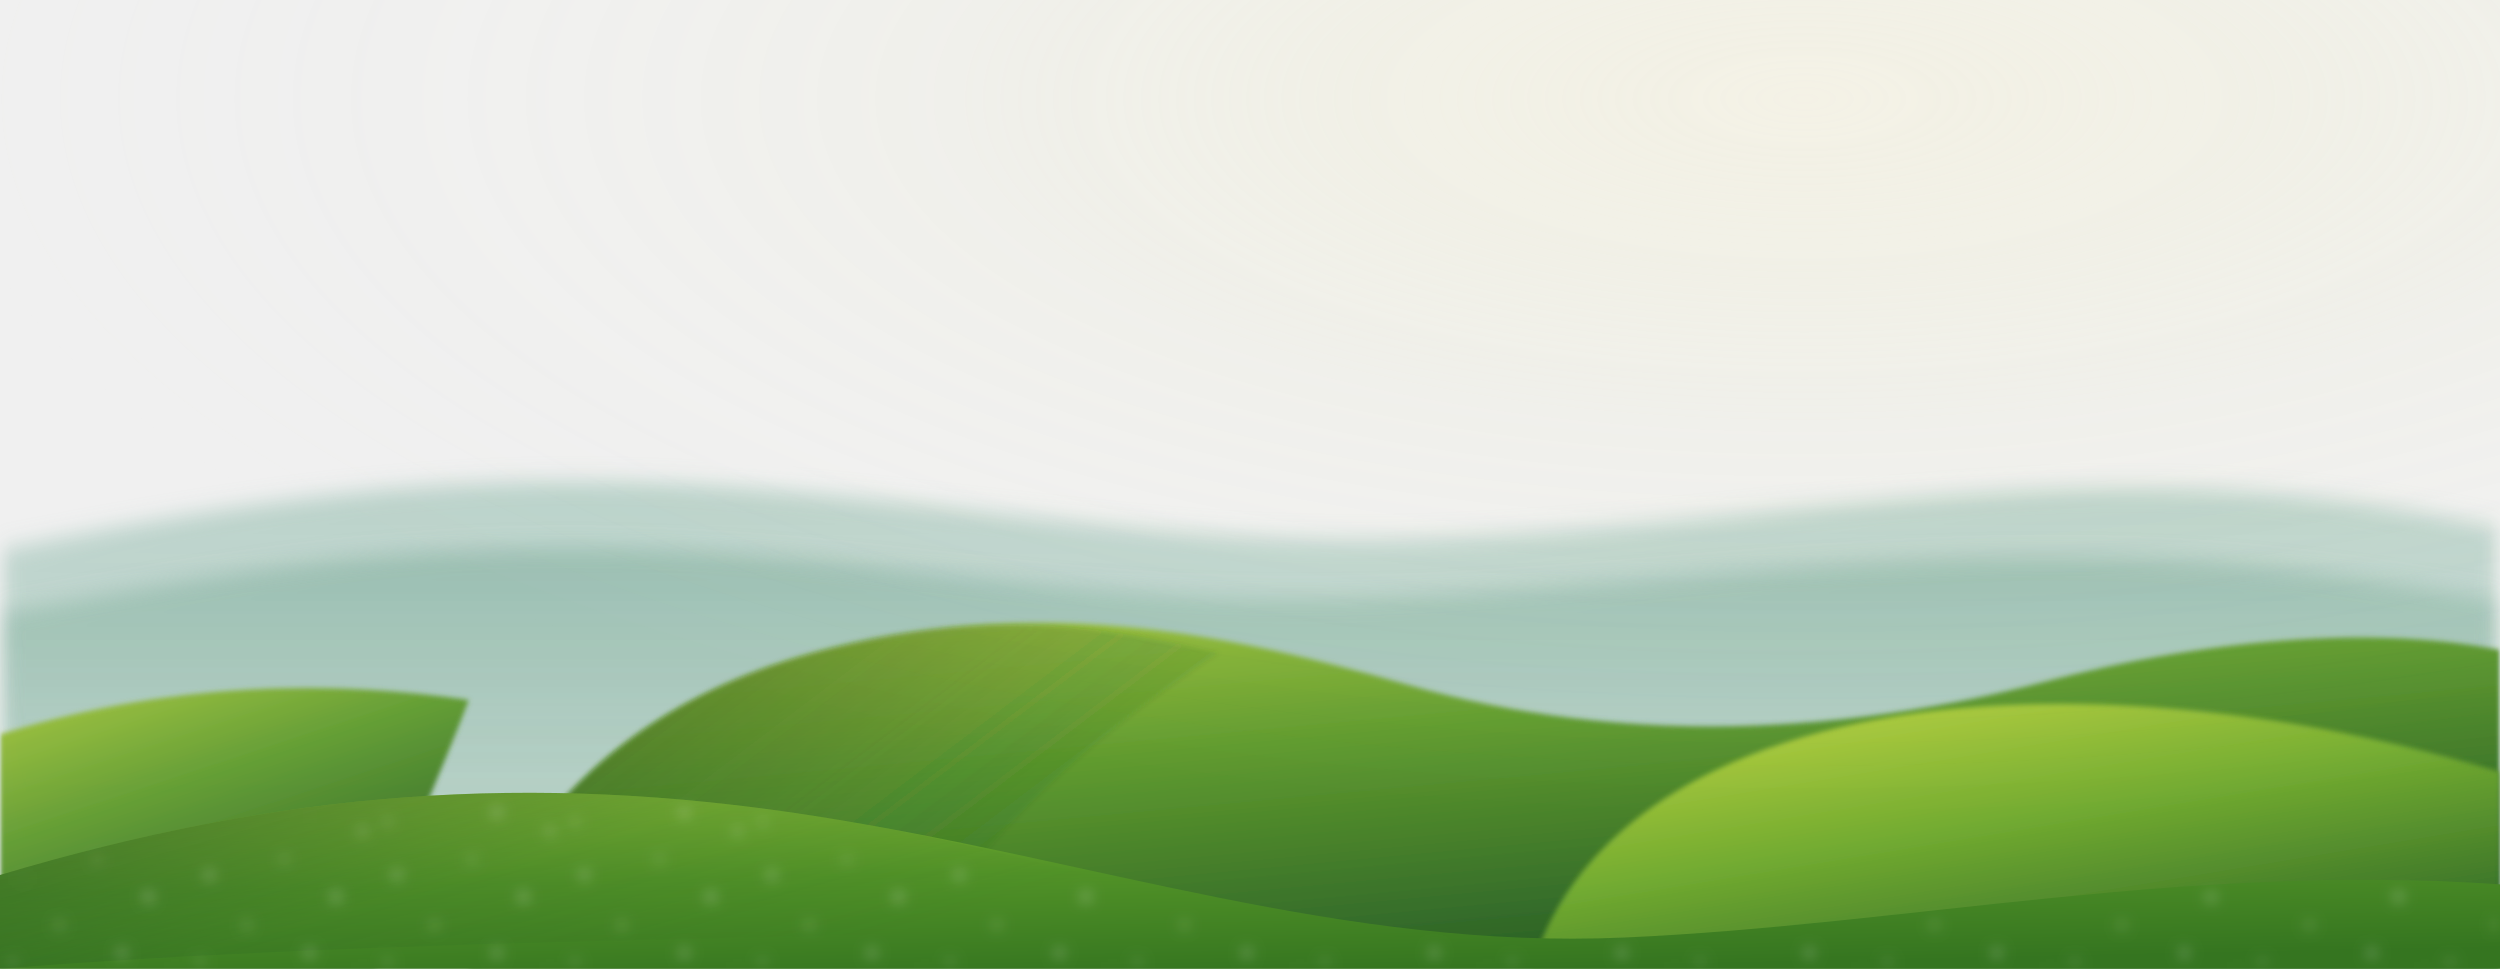
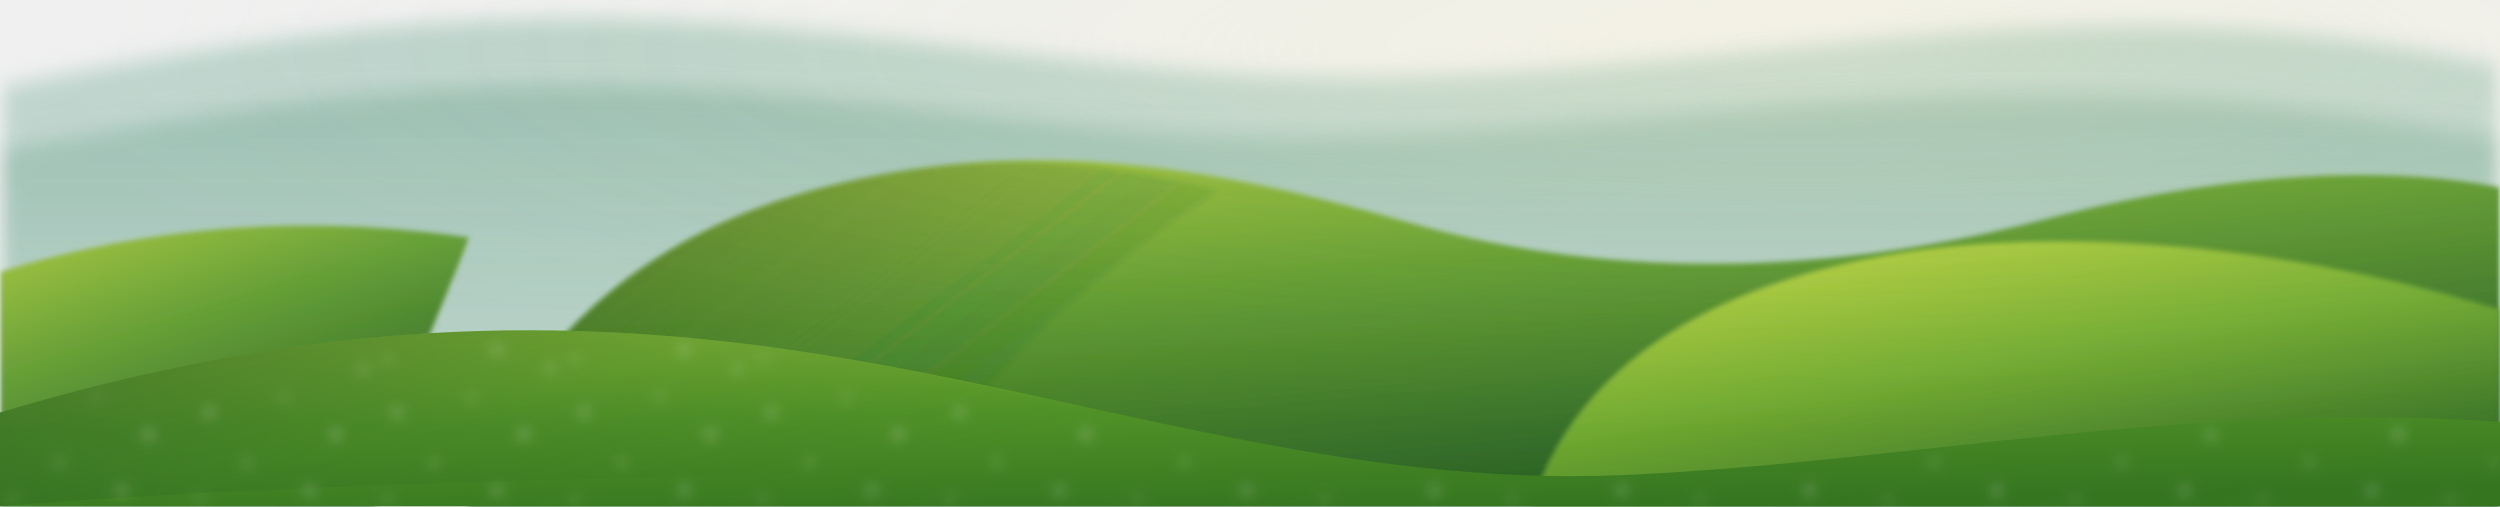
- <svg xmlns="http://www.w3.org/2000/svg" viewBox="0 0 1600 620" preserveAspectRatio="xMidYMax slice" aria-hidden="true">
+ <svg xmlns="http://www.w3.org/2000/svg" viewBox="0 296 1600 324" preserveAspectRatio="none" aria-hidden="true">
  <defs>
    <linearGradient id="far" x1="0" y1="0" x2="0" y2="1">
      <stop offset="0" stop-color="#93bcae" stop-opacity=".6" />
      <stop offset="1" stop-color="#b9d3ca" stop-opacity=".4" />
    </linearGradient>
    <linearGradient id="far2" x1="0" y1="0" x2="0" y2="1">
      <stop offset="0" stop-color="#7fae9c" stop-opacity=".7" />
      <stop offset="1" stop-color="#a6c8b8" stop-opacity=".45" />
    </linearGradient>
    <linearGradient id="mid" x1=".15" y1="0" x2=".7" y2="1">
      <stop offset="0" stop-color="#9fc23c" />
      <stop offset=".38" stop-color="#5f9a2e" />
      <stop offset="1" stop-color="#1f5526" />
    </linearGradient>
    <linearGradient id="midShade" x1="0" y1="0" x2="1" y2=".6">
      <stop offset="0" stop-color="#173f1e" stop-opacity=".55" />
      <stop offset=".6" stop-color="#1d4a24" stop-opacity=".18" />
      <stop offset="1" stop-color="#1d4a24" stop-opacity="0" />
    </linearGradient>
    <linearGradient id="right" x1=".2" y1="0" x2=".8" y2="1">
      <stop offset="0" stop-color="#b9d13f" />
      <stop offset=".45" stop-color="#72ab30" />
      <stop offset="1" stop-color="#2c6528" />
    </linearGradient>
    <linearGradient id="near" x1=".3" y1="0" x2=".6" y2="1">
      <stop offset="0" stop-color="#7bb133" />
      <stop offset=".45" stop-color="#519227" />
      <stop offset="1" stop-color="#357520" />
    </linearGradient>
    <linearGradient id="nearShade" x1="0" y1="0" x2=".85" y2=".4">
      <stop offset="0" stop-color="#19401f" stop-opacity=".5" />
      <stop offset=".55" stop-color="#1e4b25" stop-opacity=".12" />
      <stop offset="1" stop-color="#1e4b25" stop-opacity="0" />
    </linearGradient>
    <radialGradient id="sun" cx="72%" cy="10%" r="75%">
      <stop offset="0" stop-color="#fff6c9" stop-opacity=".26" />
      <stop offset=".45" stop-color="#f2f0a8" stop-opacity=".07" />
      <stop offset="1" stop-color="#ffffff" stop-opacity="0" />
    </radialGradient>
    <filter id="haze" x="-10%" y="-40%" width="120%" height="200%">
      <feGaussianBlur stdDeviation="7" />
    </filter>
    <filter id="softEdge" x="-5%" y="-20%" width="110%" height="150%">
      <feGaussianBlur stdDeviation="1.6" />
    </filter>
    <filter id="bokeh" x="-5%" y="-20%" width="110%" height="160%">
      <feGaussianBlur stdDeviation="4.5" />
    </filter>
    <pattern id="flowers" width="120" height="90" patternUnits="userSpaceOnUse">
      <circle cx="14" cy="20" r="2.6" fill="#fff" opacity=".85" />
      <circle cx="62" cy="10" r="2" fill="#fdfff0" opacity=".7" />
      <circle cx="95" cy="34" r="2.9" fill="#fff" opacity=".8" />
      <circle cx="38" cy="52" r="2.2" fill="#f7ffe8" opacity=".75" />
      <circle cx="78" cy="70" r="2.7" fill="#fff" opacity=".8" />
      <circle cx="8" cy="76" r="2.1" fill="#fffdf2" opacity=".65" />
      <circle cx="112" cy="82" r="2.4" fill="#fff" opacity=".7" />
    </pattern>
  </defs>
  <path filter="url(#haze)" fill="url(#far)" d="M0,352 C170,318 300,300 470,312 C640,324 760,352 930,344 C1110,336 1250,306 1420,314 C1500,318 1560,330 1600,338 L1600,620 L0,620 Z" />
  <path filter="url(#haze)" fill="url(#far2)" opacity=".8" d="M0,392 C140,368 260,344 430,352 C600,360 700,388 880,382 C1060,376 1200,350 1380,358 C1470,362 1550,376 1600,384 L1600,620 L0,620 Z" />
  <path filter="url(#softEdge)" fill="url(#mid)" d="M300,620 C300,620 330,470 520,418 C660,380 780,404 900,438 C1040,478 1180,470 1310,436 C1440,402 1540,404 1600,416 L1600,620 Z" />
  <path filter="url(#softEdge)" fill="url(#midShade)" d="M300,620 C300,620 330,470 520,418 C620,390 700,398 780,418 C700,470 620,540 580,620 Z" />
  <path filter="url(#softEdge)" fill="url(#right)" d="M980,620 C1010,520 1120,462 1270,452 C1400,444 1520,470 1600,494 L1600,620 Z" />
  <path filter="url(#softEdge)" fill="url(#mid)" opacity=".95" d="M0,470 C90,442 190,432 300,448 C280,502 250,560 240,620 L0,620 Z" />
  <path fill="url(#near)" d="M0,560 C180,506 340,494 520,522 C700,550 860,608 1040,600 C1220,592 1400,552 1600,566 L1600,620 L0,620 Z" />
  <path fill="url(#nearShade)" d="M0,560 C180,506 340,494 520,522 C640,540 740,576 850,592 C560,600 250,600 0,620 Z" />
  <path fill="url(#flowers)" opacity=".55" filter="url(#bokeh)" d="M0,566 C180,512 340,500 520,528 C700,556 860,614 1040,606 C1220,598 1400,558 1600,572 L1600,620 L0,620 Z" />
-   <rect width="1600" height="620" fill="url(#sun)" />
+   <rect x="0" y="296" width="1600" height="324" fill="url(#sun)" />
</svg>
